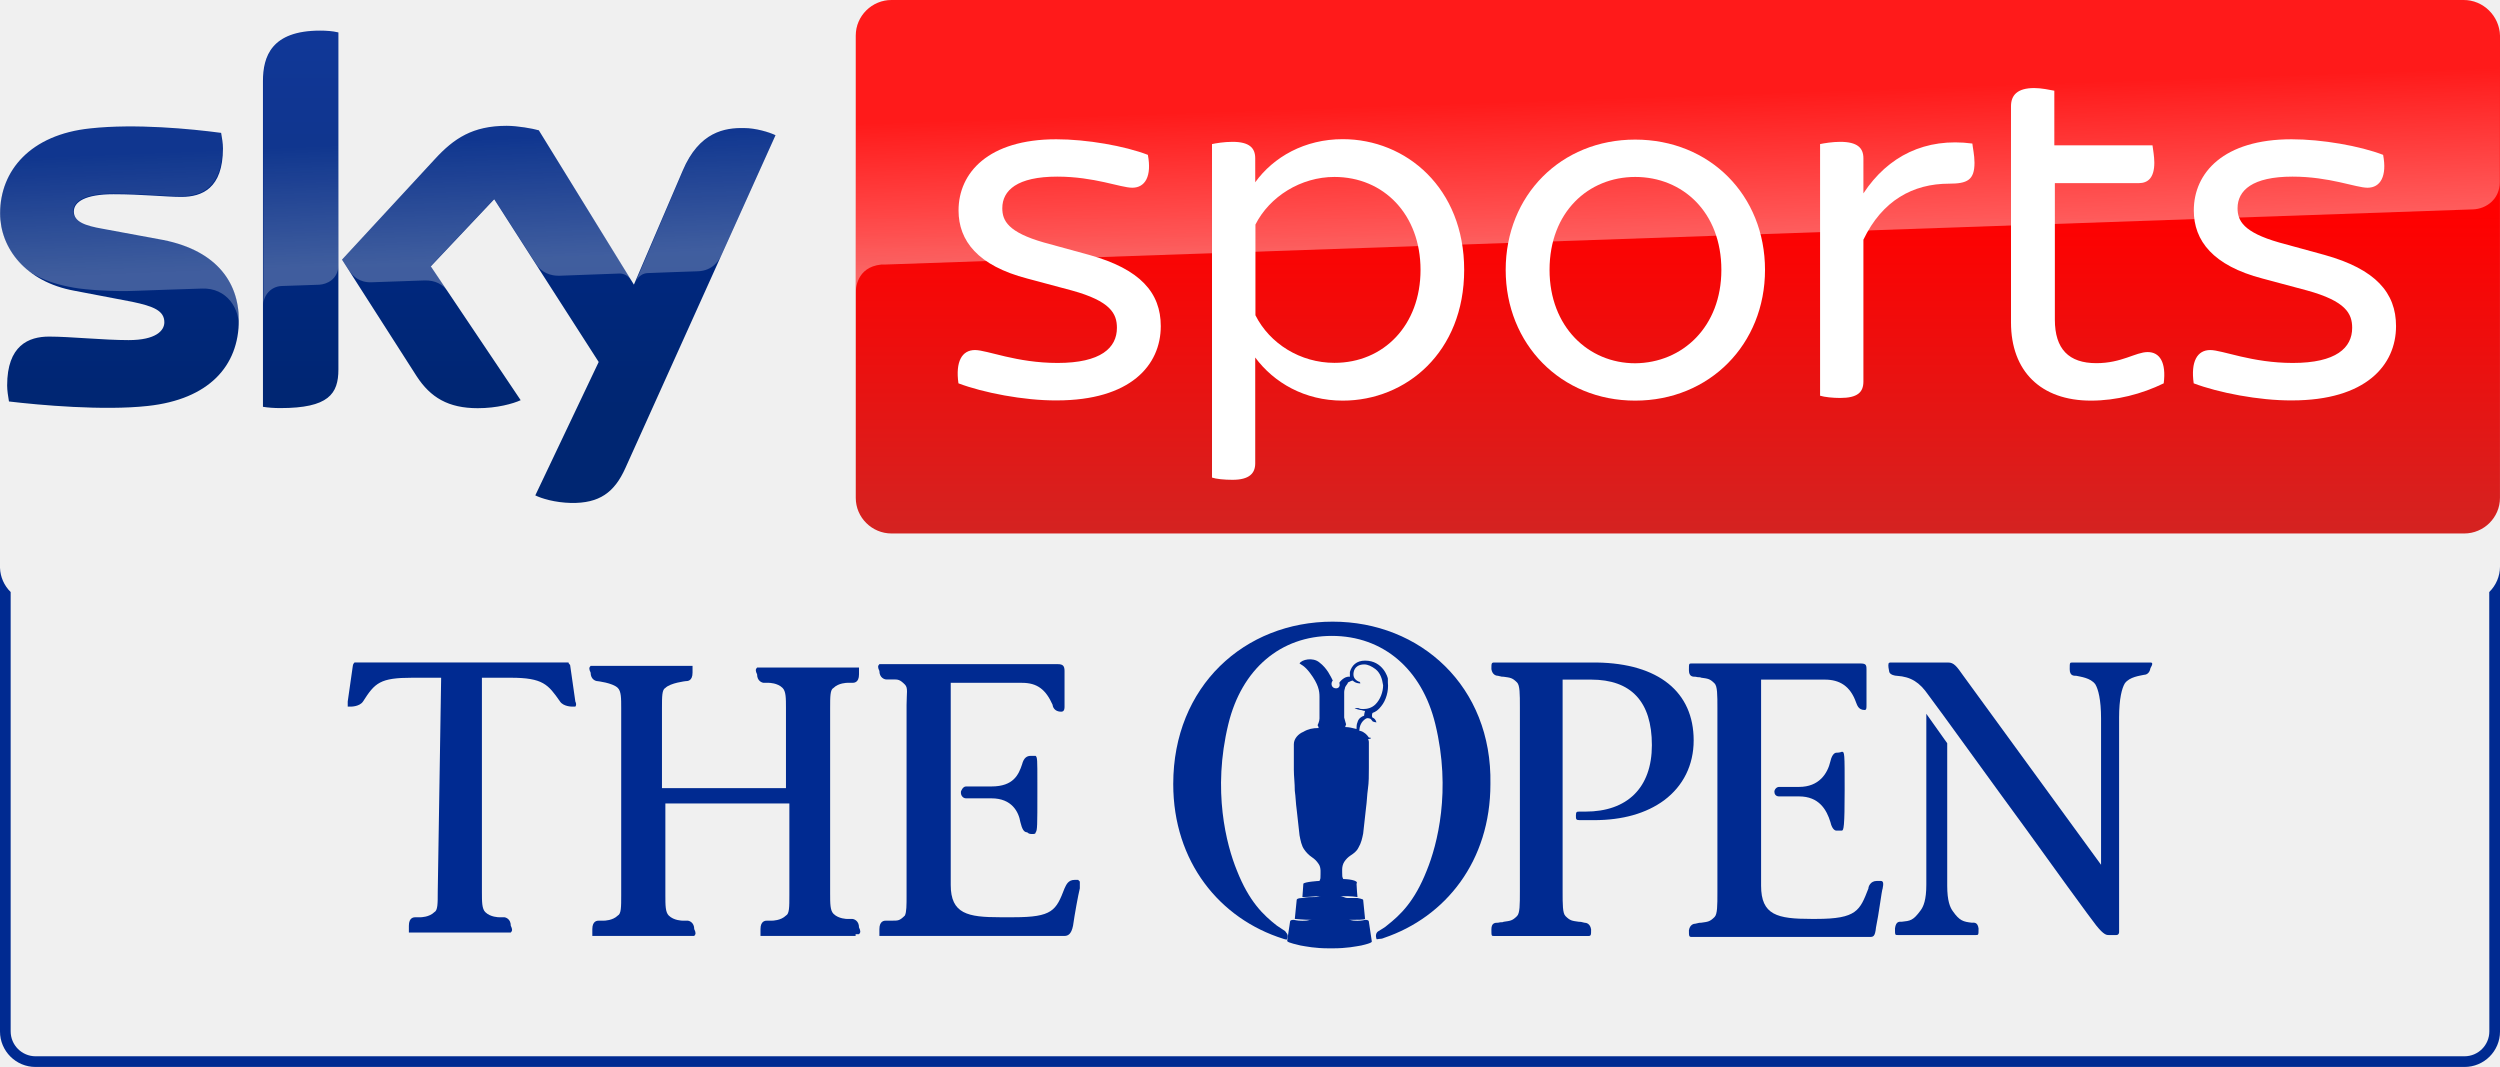
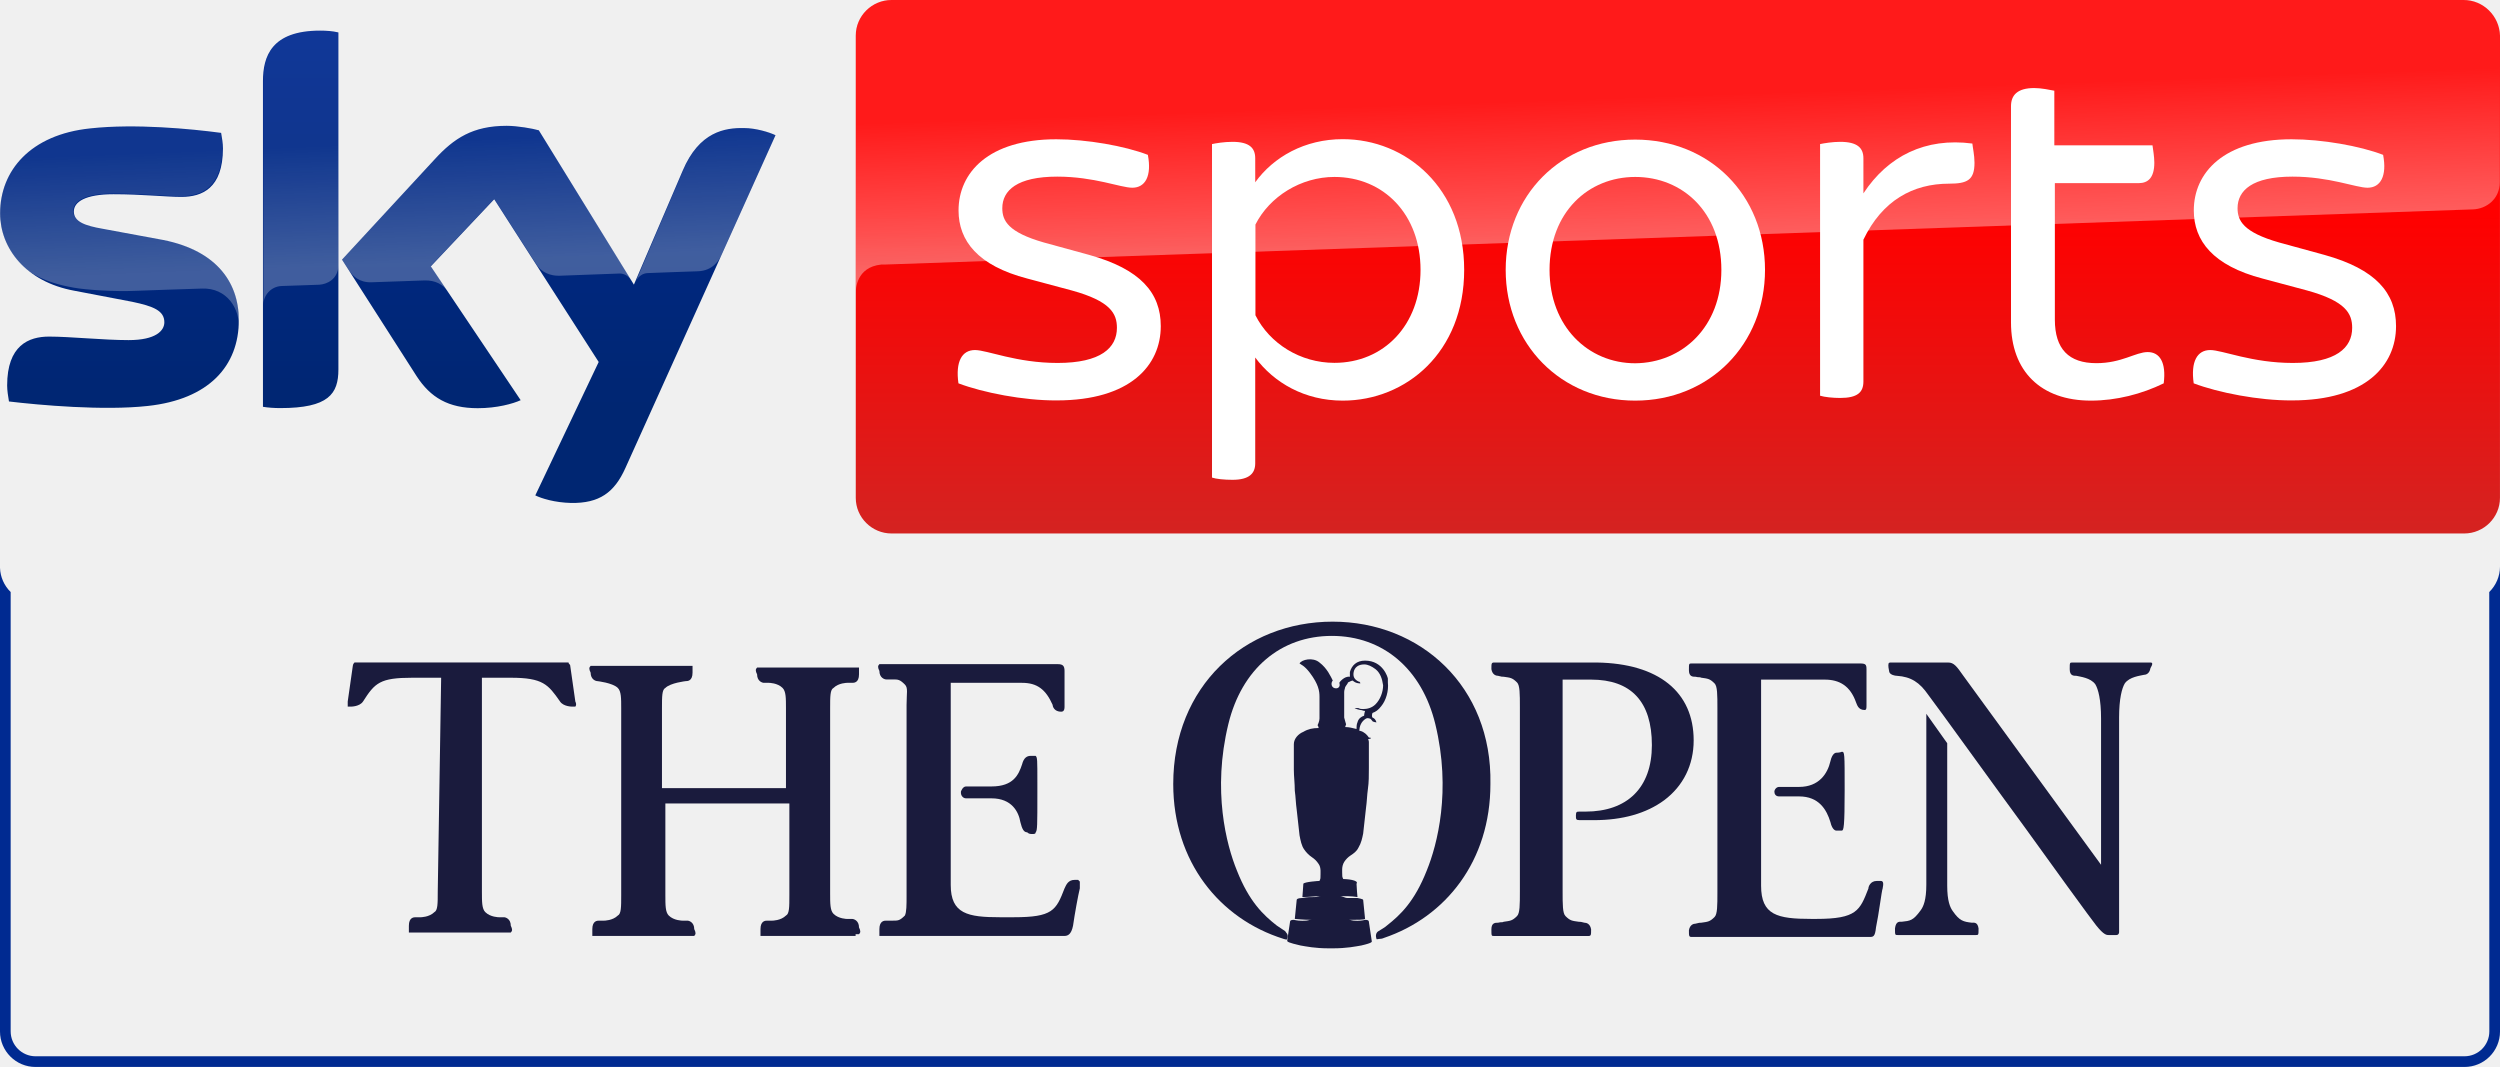
<svg xmlns="http://www.w3.org/2000/svg" width="2343.1" height="1e3" enable-background="new 0 0 2342.5 500" version="1.1" viewBox="0 0 2343.1 1e3" xml:space="preserve">
  <defs>
    <linearGradient id="linearGradient1335" x1="-1151.9" x2="-1151.9" y1="-775.02" y2="-779.87" gradientTransform="matrix(149.68,0,0,-91.158,172382,-71520)" gradientUnits="userSpaceOnUse">
      <stop stop-color="#002A91" offset="0" />
      <stop stop-color="#002672" offset=".8" />
    </linearGradient>
    <linearGradient id="linearGradient1337" x1="-1151.8" x2="-1152" y1="-784.92" y2="-782.98" gradientTransform="matrix(149.68,0,0,-57.766,172382,-45995)" gradientUnits="userSpaceOnUse">
      <stop stop-color="#fff" offset="0" />
      <stop stop-color="#fff" stop-opacity=".25" offset="1" />
    </linearGradient>
    <linearGradient id="linearGradient1339" x1="-1152.6" x2="-1152.6" y1="-773.58" y2="-778.43" gradientTransform="matrix(317.37,0,0,-103,366970,-80578)" gradientUnits="userSpaceOnUse">
      <stop stop-color="#f00" offset=".4" />
      <stop stop-color="#D42321" offset="1" />
    </linearGradient>
    <linearGradient id="linearGradient1341" x1="-1152.3" x2="-1152.8" y1="-785.34" y2="-782.74" gradientTransform="matrix(317.37,0,0,-56.478,366970,-45017)" gradientUnits="userSpaceOnUse">
      <stop stop-color="#fff" offset="0" />
      <stop stop-color="#fff" stop-opacity=".25" offset="1" />
    </linearGradient>
  </defs>
  <g transform="matrix(1.0002 0 0 1.0002 200.04 450.09)">
    <g transform="translate(200,450)">
      <path d="m101.6-435.8c5.9 2.9 18 6.7 33.5 7.1 26.4 0.4 40.6-9.6 51-32.9l140.6-311.7c-5.9-2.9-18.8-6.7-29.3-6.7-18-0.4-42.2 3.3-57.7 40l-45.7 106.7-89.1-144.6c-5.9-1.7-20.1-4.2-30.1-4.2-31.8 0-49.4 11.7-67.3 31.2l-87 94.2 69.9 109.2c13 20 29.7 30 57.3 30 18 0 33-4.2 40.2-7.5l-84.2-125.4 59.4-62.9 97.9 152.5zm-184.5-118c0 22.9-9.2 36.2-54.4 36.2-5.9 0-11.3-0.4-16.3-1.2v-305c0-23.3 7.9-47.5 53.5-47.5 5.9 0 11.7 0.4 17.2 1.7zm-93.3-46.2c0 42.9-28 74.2-85.3 80.4-41.4 4.6-101.6-0.8-130.1-4.2-0.8-4.6-1.7-10.4-1.7-15 0-37.5 20.1-45.8 39.3-45.8 19.7 0 51 3.3 74.5 3.3 25.5 0 33.5-8.8 33.5-16.7 0-10.8-10-15-30.1-19.2l-54.4-10.4c-45.2-8.3-69.4-39.6-69.4-72.5 0-40 28.4-73.8 84.5-79.6 42.2-4.6 94.1 0.4 122.6 4.2 0.8 4.6 1.7 9.6 1.7 14.6 0 37.5-19.7 45.4-38.9 45.4-14.6 0-37.2-2.5-63.6-2.5s-37.2 7.1-37.2 16.2c0 9.6 10.5 13.3 27.2 16.2l51.9 9.6c52.5 8.9 75.5 38.9 75.5 76z" fill="url(#linearGradient1335)" />
      <path d="m326.6-773.3-51.5 114.2c-1.7 2.9-7.1 12.9-21.3 13.3-3.3 0-46.9 1.7-46.9 1.7-8.4 0.4-11.3 8.3-11.3 8.3l44.4-104.2c15.5-36.7 39.7-40.4 57.7-40 10.1 0 23 3.3 28.9 6.7zm-134.7 136.2-87-140.8c-5.9-1.7-20.1-4.2-30.1-4.2-31.8 0-49.4 11.7-67.3 31.2l-87 94.2 7.1 10.8c2.9 4.2 8.8 10.8 20.5 10.4 4.2 0 46-1.7 49.4-1.7 10.9-0.4 17.6 4.2 21.8 9.6l-15.6-23.2 59.4-62.9 40.2 62.5c7.1 9.6 18 9.6 20.5 9.6 2.1 0 54.4-2.1 56.9-2.1 3.7-0.1 7.9 2 11.2 6.6zm-292-234.1c-45.6 0-53.1 24.2-53.1 47.5v209.2c0-8.3 6.7-17.1 17.2-17.5 7.5-0.4 28.9-0.8 35.1-1.2 7.1-0.4 17.6-5 18-17.9v-218.3c-5.5-1-11.3-1.8-17.2-1.8zm-152.2 194.5-51.9-9.6c-16.7-2.9-27.2-6.7-27.2-16.2 0-8.8 10.9-16.2 37.2-16.2 25.9 0 48.9 2.5 63.6 2.5 19.2 0 38.9-7.9 38.9-45.4 0-5-0.4-9.6-1.7-14.6-28.4-3.3-79.9-8.8-122.6-4.2-55.6 6.6-84 40.4-84 80.4 0 20.4 9.2 40.4 27.6 54.6 13.8 8.8 27.6 12.5 41.8 15 11.7 2.1 38.1 3.8 58.1 2.9 6.3-0.4 51.9-1.7 61.9-2.1 23-0.8 36 18.7 34.3 38.7v-1.2c0.4-2.5 0.4-5 0.4-7.9-0.3-37.1-23.3-67.1-76.4-76.7z" enable-background="new    " fill="url(#linearGradient1337)" opacity=".25" />
      <path d="m1908.6-900h-1473.2c-18.4 0-33.5 15-33.5 33.3v433.3c0 18.3 15.1 33.3 33.5 33.3h1473.7c18.4 0 33.5-15 33.5-33.3v-433.3c-0.5-18.3-15.6-33.3-34-33.3z" fill="url(#linearGradient1339)" />
      <path d="m425.7-652.1h3.3c99.1-3.3 1488.3-51.7 1488.3-51.7 12.5-0.4 25.1-9.6 25.1-25.4v-137.5c0-18.3-15.1-33.3-33.5-33.3h-1473.5c-18.4 0-33.5 15-33.5 33.3v240.8c0-2.9 0.4-23.7 23.8-26.2z" enable-background="new    " fill="url(#linearGradient1341)" opacity=".4" />
      <g transform="translate(184.41,16.308)" fill="#fff">
        <path d="m313.7-557.1c-2.9-20.4 3.3-31.2 15.5-31.2 11.3 0 38.9 12.1 77.4 12.1 40.6 0 55.6-14.2 55.6-32.9 0-13.3-5.9-25-42.2-35l-41.8-11.2c-46.4-12.1-64.4-35.4-64.4-63.8 0-35.4 28-66.7 91.6-66.7 28.4 0 64 6.2 85.8 14.6 3.8 20-2.5 30.8-14.6 30.8-10.9 0-35.6-10.4-70.3-10.4-37.6 0-51.5 12.9-51.5 29.6 0 11.7 5.4 22.5 38.9 32.1l42.7 11.7c47.7 13.3 66.9 35.4 66.9 66.7 0 36.7-28.4 69.6-97.5 69.6-31 0.2-69.1-7.3-92.1-16z" />
        <path d="m787.6-663.4c0 77.1-54.4 122.5-113.8 122.5-35.6 0-64.4-16.7-82-40.4v99.2c0 9.2-5.4 15.4-21.3 15.4-7.9 0-15.5-0.8-19.2-2.1v-312.5c3.8-0.8 11.3-2.1 19.2-2.1 15.9 0 21.3 5.8 21.3 15.4v22.5c17.2-23.8 46.4-40.4 82-40.4 59.5 0 113.8 45.8 113.8 122.5zm-40.9 0c0-51.7-34.3-87.1-80.7-87.1-31.4 0-60.7 18.3-74 44.6v85c13.4 26.7 42.2 44.6 74 44.6 46.3 0 80.7-35.4 80.7-87.1z" />
        <path d="m826.5-663.4c0-70 51.9-122.1 121.3-122.1 69.9 0 121.7 52.1 121.7 122.1 0 69.6-51.9 122.5-121.7 122.5-69.4 0-121.3-52.9-121.3-122.5zm202.1 0c0-54.2-36.4-87.1-80.7-87.1-43.9 0-80.3 32.9-80.3 87.1 0 53.3 36.4 87.5 80.3 87.5 44.3-0.4 80.7-34.2 80.7-87.5z" />
        <path d="m1265.8-763.8c0 16.2-6.7 19.6-23.8 19.6-33.9 0-62.7 15.8-80.3 52.5v132.9c0 10-5.4 15.4-21.8 15.4-6.7 0-14.6-0.8-18.8-2.1v-235.8c3.8-0.8 11.7-2.1 18.8-2.1 16.3 0 21.8 5.8 21.8 15.4v32.9c23-35 58.1-52.5 102.1-46.7 0.3 3.4 2 10.9 2 18z" />
        <path d="m1443.1-557.1c-20.5 10-44.3 16.2-68.2 16.2-46.9 0-74.9-27.5-74.9-73.3v-202.5c0-10.4 5.9-17.1 21.8-17.1 6.7 0 14.6 1.7 18.8 2.5v51.2h92c0.4 3.3 1.7 10.4 1.7 16.2 0 14.2-5.9 19.2-14.6 19.2h-78.6v127.9c0 27.5 13 40.8 38.9 40.8 23.8 0 36.8-10.4 48.1-10.4s17.5 9.7 15 29.3z" />
        <path d="m1471.2-557.1c-2.9-20.4 3.3-31.2 15.5-31.2 11.3 0 38.9 12.1 77.4 12.1 40.6 0 55.6-14.2 55.6-32.9 0-13.3-5.9-25-42.2-35l-41.8-11.2c-46.4-12.1-64.4-35.4-64.4-63.8 0-35.4 28-66.7 91.6-66.7 28.4 0 64 6.2 85.8 14.6 3.8 20-2.5 30.8-14.6 30.8-10.9 0-35.6-10.4-70.3-10.4-37.6 0-51.5 12.9-51.5 29.6 0 11.7 5.4 22.5 38.9 32.1l42.7 11.7c47.7 13.3 66.9 35.4 66.9 66.7 0 36.7-28.4 69.6-97.5 69.6-31.1 0.2-69.1-7.3-92.1-16z" />
      </g>
    </g>
  </g>
  <path d="m2343.1 531.08c-0.05 8.96-3.68 17.528-10.08 23.798l0.088 411.81c-0.012 12.866-10.439 23.294-23.306 23.306h-2276.5c-12.852-0.048-23.258-10.454-23.306-23.306v-411.8c-6.14-6.027-9.722-14.188-10-22.788v434.59c-0.007 18.398 14.908 33.314 33.306 33.308h2276.4c18.447 0.086 33.438-14.861 33.407-33.308z" fill="#002a91" stroke-width="2.667" />
-   <g transform="matrix(3.5739 0 0 3.5739 -58.138 92.385)" fill="#002a91">
+   <g transform="matrix(3.5739 0 0 3.5739 -58.138 92.385)" fill="#1a1b3d">
    <g transform="matrix(2.5688,0,0,2.5688,-285.39,-605)">
      <g transform="matrix(1.7341,0,0,1.7341,-487.82,276.09)">
-         <path d="m406.3 25.9h5.4c0.2 0 0.4-0.1 0.5-0.6 0.1-0.7 0.3-1.8 0.4-2.2v-0.4l-0.1-0.1h-0.2c-0.4 0-0.5 0.3-0.6 0.5-0.5 1.3-0.7 1.7-3 1.7h-0.8c-1.9 0-2.9-0.2-2.9-1.9v-11.9h4.2c0.9 0 1.4 0.4 1.8 1.3 0 0.1 0.1 0.4 0.5 0.4 0.2 0 0.2-0.2 0.2-0.3v-2.1c0-0.3-0.1-0.4-0.4-0.4h-10.5c-0.1 0.1-0.1 0.2 0 0.4 0 0.4 0.3 0.5 0.4 0.5h0.4c0.3 0 0.4 0 0.7 0.3 0.2 0.2 0.1 0.5 0.1 1.2v11.2c0 0.6 0 1-0.1 1.2-0.3 0.3-0.4 0.3-0.7 0.3h-0.4c-0.1 0-0.4 0-0.4 0.5v0.4h0.2z" fill="#002a91" />
+         <path d="m406.3 25.9h5.4c0.2 0 0.4-0.1 0.5-0.6 0.1-0.7 0.3-1.8 0.4-2.2v-0.4l-0.1-0.1h-0.2c-0.4 0-0.5 0.3-0.6 0.5-0.5 1.3-0.7 1.7-3 1.7h-0.8c-1.9 0-2.9-0.2-2.9-1.9v-11.9h4.2c0.9 0 1.4 0.4 1.8 1.3 0 0.1 0.1 0.4 0.5 0.4 0.2 0 0.2-0.2 0.2-0.3v-2.1c0-0.3-0.1-0.4-0.4-0.4h-10.5c-0.1 0.1-0.1 0.2 0 0.4 0 0.4 0.3 0.5 0.4 0.5h0.4c0.3 0 0.4 0 0.7 0.3 0.2 0.2 0.1 0.5 0.1 1.2v11.2c0 0.6 0 1-0.1 1.2-0.3 0.3-0.4 0.3-0.7 0.3h-0.4c-0.1 0-0.4 0-0.4 0.5v0.4h0.2z" fill="#1a1b3d" />
      </g>
      <g transform="matrix(1.7341,0,0,1.7341,-487.82,276.09)">
-         <path d="m409.8 19.9c0.1 0 0.2 0 0.2-0.1 0.1-0.1 0.1-0.4 0.1-2.3v-0.6c0-1.4 0-1.5-0.1-1.6h-0.3c-0.2 0-0.4 0.1-0.5 0.5-0.2 0.6-0.5 1.3-1.8 1.3h-1.5c-0.2 0-0.3 0.3-0.3 0.3v0.1c0 0.1 0.1 0.3 0.3 0.3h1.5c1.2 0 1.6 0.8 1.7 1.4 0.1 0.4 0.2 0.6 0.4 0.6 0.1 0.1 0.2 0.1 0.3 0.1z" fill="#002a91" />
+         <path d="m409.8 19.9c0.1 0 0.2 0 0.2-0.1 0.1-0.1 0.1-0.4 0.1-2.3v-0.6c0-1.4 0-1.5-0.1-1.6h-0.3c-0.2 0-0.4 0.1-0.5 0.5-0.2 0.6-0.5 1.3-1.8 1.3h-1.5c-0.2 0-0.3 0.3-0.3 0.3v0.1c0 0.1 0.1 0.3 0.3 0.3h1.5c1.2 0 1.6 0.8 1.7 1.4 0.1 0.4 0.2 0.6 0.4 0.6 0.1 0.1 0.2 0.1 0.3 0.1z" fill="#1a1b3d" />
      </g>
      <g transform="matrix(1.7341,0,0,1.7341,-487.82,276.09)">
-         <path d="m399.4 25.8h0.2c0.1-0.1 0.1-0.2 0-0.4 0-0.4-0.3-0.5-0.4-0.5h-0.3s-0.5 0-0.8-0.3c-0.2-0.2-0.2-0.6-0.2-1.2v-10.9c0-0.7 0-1.1 0.2-1.2 0.3-0.3 0.8-0.3 0.8-0.3h0.3c0.1 0 0.4 0 0.4-0.5v-0.4h-6c-0.1 0.1-0.1 0.2 0 0.4 0 0.4 0.3 0.5 0.4 0.5h0.3s0.5 0 0.8 0.3c0.2 0.2 0.2 0.6 0.2 1.2v4.7h-7.3v-4.7c0-0.7 0-1.1 0.2-1.2 0.3-0.3 1.2-0.4 1.2-0.4 0.1 0 0.4 0 0.4-0.5v-0.4h-6c-0.1 0.1-0.1 0.2 0 0.4 0 0.4 0.3 0.5 0.4 0.5 0 0 0.9 0.1 1.2 0.4 0.2 0.2 0.2 0.6 0.2 1.2v11c0 0.7 0 1.1-0.2 1.2-0.3 0.3-0.8 0.3-0.8 0.3h-0.3c-0.1 0-0.4 0-0.4 0.5v0.4h6c0.1-0.1 0.1-0.2 0-0.4 0-0.4-0.3-0.5-0.4-0.5h-0.3s-0.5 0-0.8-0.3c-0.2-0.2-0.2-0.6-0.2-1.2v-5.4h7.3v5.4c0 0.7 0 1.1-0.2 1.2-0.3 0.3-0.8 0.3-0.8 0.3h-0.3c-0.1 0-0.4 0-0.4 0.5v0.4h5.6z" fill="#002a91" />
+         <path d="m399.4 25.8h0.2c0.1-0.1 0.1-0.2 0-0.4 0-0.4-0.3-0.5-0.4-0.5h-0.3s-0.5 0-0.8-0.3c-0.2-0.2-0.2-0.6-0.2-1.2v-10.9c0-0.7 0-1.1 0.2-1.2 0.3-0.3 0.8-0.3 0.8-0.3h0.3c0.1 0 0.4 0 0.4-0.5v-0.4h-6c-0.1 0.1-0.1 0.2 0 0.4 0 0.4 0.3 0.5 0.4 0.5h0.3s0.5 0 0.8 0.3c0.2 0.2 0.2 0.6 0.2 1.2v4.7h-7.3v-4.7c0-0.7 0-1.1 0.2-1.2 0.3-0.3 1.2-0.4 1.2-0.4 0.1 0 0.4 0 0.4-0.5v-0.4h-6c-0.1 0.1-0.1 0.2 0 0.4 0 0.4 0.3 0.5 0.4 0.5 0 0 0.9 0.1 1.2 0.4 0.2 0.2 0.2 0.6 0.2 1.2v11c0 0.7 0 1.1-0.2 1.2-0.3 0.3-0.8 0.3-0.8 0.3h-0.3c-0.1 0-0.4 0-0.4 0.5v0.4h6c0.1-0.1 0.1-0.2 0-0.4 0-0.4-0.3-0.5-0.4-0.5h-0.3s-0.5 0-0.8-0.3c-0.2-0.2-0.2-0.6-0.2-1.2v-5.4h7.3v5.4c0 0.7 0 1.1-0.2 1.2-0.3 0.3-0.8 0.3-0.8 0.3h-0.3c-0.1 0-0.4 0-0.4 0.5v0.4h5.6z" fill="#1a1b3d" />
      </g>
      <g transform="matrix(1.7341,0,0,1.7341,-487.82,276.09)">
-         <path d="m374.8 23.3c0 0.7 0 1.1-0.2 1.2-0.3 0.3-0.8 0.3-0.8 0.3h-0.3c-0.1 0-0.4 0-0.4 0.5v0.4h6c0.1-0.1 0.1-0.2 0-0.4 0-0.4-0.3-0.5-0.4-0.5h-0.3s-0.5 0-0.8-0.3c-0.2-0.2-0.2-0.6-0.2-1.2v-12.6h1.7c1.9 0 2.2 0.4 2.9 1.4 0.2 0.3 0.7 0.3 0.7 0.3h0.2s0.1-0.1 0-0.3l-0.3-2.1c0-0.1-0.1-0.1-0.1-0.2h-12.6s-0.1 0.1-0.1 0.2l-0.3 2.1-6e-5 0.3h0.2s0.5 0 0.7-0.3c0.7-1.1 1-1.4 2.9-1.4h1.7z" fill="#002a91" />
+         <path d="m374.8 23.3c0 0.7 0 1.1-0.2 1.2-0.3 0.3-0.8 0.3-0.8 0.3h-0.3c-0.1 0-0.4 0-0.4 0.5v0.4h6c0.1-0.1 0.1-0.2 0-0.4 0-0.4-0.3-0.5-0.4-0.5h-0.3s-0.5 0-0.8-0.3c-0.2-0.2-0.2-0.6-0.2-1.2v-12.6h1.7c1.9 0 2.2 0.4 2.9 1.4 0.2 0.3 0.7 0.3 0.7 0.3h0.2s0.1-0.1 0-0.3l-0.3-2.1c0-0.1-0.1-0.1-0.1-0.2h-12.6s-0.1 0.1-0.1 0.2l-0.3 2.1-6e-5 0.3h0.2s0.5 0 0.7-0.3c0.7-1.1 1-1.4 2.9-1.4h1.7z" fill="#1a1b3d" />
      </g>
    </g>
    <g transform="matrix(1.4361,0,0,1.4361,179.29,-321.07)">
      <g transform="matrix(1.7341,0,0,1.7341,-487.82,276.09)">
-         <path d="m442.3 29.1h-8.2c-0.3 0-0.3 0-0.3 0.7s0.4 0.7 0.7 0.7c0.4 0.1 1.5 0.2 2 0.9 0.3 0.5 0.6 1.6 0.6 3.6v15.4l-14.5-19.9c-0.7-1-1-1.4-1.6-1.4h-6c-0.2 0-0.3 0-0.3 0.3s0.1 0.6 0.1 0.7c0.1 0.3 0.6 0.4 0.8 0.4 1.5 0.1 2.4 0.7 3.3 2 1 1.3 7.4 10.2 10.2 14 2 2.8 7.3 10.1 7.5 10.3 0.8 1 1.1 1 1.3 1h0.8c0.3 0 0.3-0.3 0.3-0.3v-22.6c0-2 0.3-3.1 0.6-3.6 0.5-0.7 1.6-0.8 2-0.9 0.2 0 0.6-0.1 0.7-0.7 0.3-0.5 0.2-0.6 0-0.6z" fill="#002a91" />
+         <path d="m442.3 29.1h-8.2c-0.3 0-0.3 0-0.3 0.7s0.4 0.7 0.7 0.7c0.4 0.1 1.5 0.2 2 0.9 0.3 0.5 0.6 1.6 0.6 3.6v15.4l-14.5-19.9c-0.7-1-1-1.4-1.6-1.4h-6c-0.2 0-0.3 0-0.3 0.3s0.1 0.6 0.1 0.7c0.1 0.3 0.6 0.4 0.8 0.4 1.5 0.1 2.4 0.7 3.3 2 1 1.3 7.4 10.2 10.2 14 2 2.8 7.3 10.1 7.5 10.3 0.8 1 1.1 1 1.3 1h0.8c0.3 0 0.3-0.3 0.3-0.3v-22.6c0-2 0.3-3.1 0.6-3.6 0.5-0.7 1.6-0.8 2-0.9 0.2 0 0.6-0.1 0.7-0.7 0.3-0.5 0.2-0.6 0-0.6z" fill="#1a1b3d" />
      </g>
      <path d="m129.86 319.09c-16.127 0-29.133 11.792-29.133 29.653 0 14.22 8.497 24.624 20.116 28.266 0.52 0.173 0.694 0.173 0.694 0 0.347-0.867-0.347-1.214-0.347-1.387l-1.561-1.04c-2.428-1.907-5.029-4.335-7.283-10.058-1.907-4.682-4.509-14.566-1.561-26.705 2.428-10.058 9.538-16.127 18.902-16.127 9.364 0 16.474 6.069 18.902 16.127 2.948 12.139 0.347 22.023-1.561 26.705-2.254 5.723-4.856 8.15-7.283 10.058-0.347 0.347-1.04 0.694-1.561 1.04 0 0-0.694 0.347-0.347 1.387 0 0.173 0.347 0 0.694 0 0.347 0 0.694-0.173 0.694-0.173 11.272-3.815 19.422-14.046 19.422-28.092 0.347-17.861-12.832-29.653-28.786-29.653z" stroke-width="1.734" />
      <g transform="matrix(1.7341,0,0,1.7341,-487.82,276.09)">
-         <path d="m394.2 37.3c0 2.6-1.1 4.8-3.1 6.3-1.9 1.4-4.4 2.1-7.4 2.1h-1.5c-0.4 0-0.4-0.1-0.4-0.5s0.1-0.4 0.4-0.4h0.6c4.4 0 7-2.5 7-7 0-4.6-2.2-6.9-6.4-6.9h-3v22.3c0 1.4 0 2.3 0.3 2.6 0.5 0.5 0.7 0.5 1.4 0.6 0.2 0 0.2 0 0.6 0.1 0.2 0 0.6 0.1 0.7 0.7 0 0.6 0 0.7-0.3 0.7h-9.9c-0.3 0-0.3 0-0.3-0.7s0.4-0.7 0.7-0.7c0.4-0.1 0.4 0 0.6-0.1 0.7-0.1 0.9-0.1 1.4-0.6 0.3-0.3 0.3-1.2 0.3-2.6v-19.4c0-1.4 0-2.3-0.3-2.6-0.5-0.5-0.7-0.5-1.4-0.6-0.2 0-0.2 0-0.6-0.1-0.2 0-0.6-0.1-0.7-0.7 0-0.6 0-0.7 0.3-0.7h10.8c6.5 0.1 10.2 3.1 10.2 8.2z" fill="#002a91" />
+         <path d="m394.2 37.3c0 2.6-1.1 4.8-3.1 6.3-1.9 1.4-4.4 2.1-7.4 2.1h-1.5c-0.4 0-0.4-0.1-0.4-0.5s0.1-0.4 0.4-0.4h0.6c4.4 0 7-2.5 7-7 0-4.6-2.2-6.9-6.4-6.9h-3v22.3c0 1.4 0 2.3 0.3 2.6 0.5 0.5 0.7 0.5 1.4 0.6 0.2 0 0.2 0 0.6 0.1 0.2 0 0.6 0.1 0.7 0.7 0 0.6 0 0.7-0.3 0.7h-9.9c-0.3 0-0.3 0-0.3-0.7s0.4-0.7 0.7-0.7c0.4-0.1 0.4 0 0.6-0.1 0.7-0.1 0.9-0.1 1.4-0.6 0.3-0.3 0.3-1.2 0.3-2.6v-19.4c0-1.4 0-2.3-0.3-2.6-0.5-0.5-0.7-0.5-1.4-0.6-0.2 0-0.2 0-0.6-0.1-0.2 0-0.6-0.1-0.7-0.7 0-0.6 0-0.7 0.3-0.7h10.8c6.5 0.1 10.2 3.1 10.2 8.2z" fill="#1a1b3d" />
      </g>
      <g transform="matrix(1.7341,0,0,1.7341,-487.82,276.09)">
-         <path d="m409.2 38.6s-0.4 0-0.6 0.9c-0.3 1.3-1.2 2.7-3.3 2.7h-2.1c-0.3 0-0.5 0.3-0.5 0.5s0.1 0.5 0.5 0.5h2.1c2.1 0 2.9 1.4 3.3 2.7 0.2 0.9 0.6 0.9 0.6 0.9h0.6c0.2 0 0.3-0.4 0.3-4.3s0-4-0.3-4c-0.2 0.1-0.6 0.1-0.6 0.1z" fill="#002a91" />
+         <path d="m409.2 38.6s-0.4 0-0.6 0.9c-0.3 1.3-1.2 2.7-3.3 2.7h-2.1c-0.3 0-0.5 0.3-0.5 0.5s0.1 0.5 0.5 0.5h2.1c2.1 0 2.9 1.4 3.3 2.7 0.2 0.9 0.6 0.9 0.6 0.9h0.6c0.2 0 0.3-0.4 0.3-4.3s0-4-0.3-4c-0.2 0.1-0.6 0.1-0.6 0.1z" fill="#1a1b3d" />
      </g>
      <g transform="matrix(1.7341,0,0,1.7341,-487.82,276.09)">
-         <path d="m413.9 52.1h-0.4c-0.7 0-0.9 0.6-0.9 0.8-0.9 2.3-1.2 3.2-5.5 3.2h-0.5c-3.6 0-5.3-0.4-5.3-3.5v-21.7h6.7c1.6 0 2.7 0.7 3.3 2.4 0.1 0.2 0.2 0.8 0.9 0.8 0.2 0 0.2-0.2 0.2-0.5v-3.8c0-0.5-0.1-0.6-0.7-0.6h-17.7c-0.3 0-0.3 0-0.3 0.7s0.4 0.7 0.7 0.7c0.4 0.1 0.4 0 0.6 0.1 0.7 0.1 0.9 0.1 1.4 0.6 0.3 0.3 0.3 1.2 0.3 2.6v19.4c0 1.4 0 2.3-0.3 2.6-0.5 0.5-0.7 0.5-1.4 0.6-0.2 0-0.2 0-0.6 0.1-0.2 0-0.6 0.1-0.7 0.7 0 0.6 0 0.7 0.3 0.7h18.7c0.4 0 0.6 0 0.7-1 0.3-1.4 0.6-3.9 0.7-4.1 0.1-0.5 0.1-0.8-0.2-0.8z" fill="#002a91" />
+         <path d="m413.9 52.1h-0.4c-0.7 0-0.9 0.6-0.9 0.8-0.9 2.3-1.2 3.2-5.5 3.2h-0.5c-3.6 0-5.3-0.4-5.3-3.5v-21.7h6.7c1.6 0 2.7 0.7 3.3 2.4 0.1 0.2 0.2 0.8 0.9 0.8 0.2 0 0.2-0.2 0.2-0.5v-3.8c0-0.5-0.1-0.6-0.7-0.6h-17.7c-0.3 0-0.3 0-0.3 0.7s0.4 0.7 0.7 0.7c0.4 0.1 0.4 0 0.6 0.1 0.7 0.1 0.9 0.1 1.4 0.6 0.3 0.3 0.3 1.2 0.3 2.6v19.4c0 1.4 0 2.3-0.3 2.6-0.5 0.5-0.7 0.5-1.4 0.6-0.2 0-0.2 0-0.6 0.1-0.2 0-0.6 0.1-0.7 0.7 0 0.6 0 0.7 0.3 0.7h18.7c0.4 0 0.6 0 0.7-1 0.3-1.4 0.6-3.9 0.7-4.1 0.1-0.5 0.1-0.8-0.2-0.8z" fill="#1a1b3d" />
      </g>
      <g transform="matrix(1.7341,0,0,1.7341,-487.82,276.09)">
-         <path d="m423.5 56.5c-0.9-0.1-1.3-0.2-2-1.2-0.3-0.4-0.6-1.1-0.6-2.7v-15l-2.2-3.1v18c0 1.6-0.3 2.3-0.6 2.7-0.8 1.1-1.1 1.1-2 1.2-0.2 0-0.6-0.1-0.7 0.7 0 0.7 0 0.7 0.3 0.7h8.2c0.3 0 0.3 0 0.3-0.7-0.1-0.7-0.5-0.6-0.7-0.6z" fill="#002a91" />
+         <path d="m423.5 56.5c-0.9-0.1-1.3-0.2-2-1.2-0.3-0.4-0.6-1.1-0.6-2.7v-15l-2.2-3.1v18c0 1.6-0.3 2.3-0.6 2.7-0.8 1.1-1.1 1.1-2 1.2-0.2 0-0.6-0.1-0.7 0.7 0 0.7 0 0.7 0.3 0.7h8.2c0.3 0 0.3 0 0.3-0.7-0.1-0.7-0.5-0.6-0.7-0.6z" fill="#1a1b3d" />
      </g>
      <path d="m131.77 366.09s-0.173-0.347-0.173-0.52c0-0.867-0.173-1.734 0.347-2.601 0.347-0.52 0.694-0.867 1.214-1.214s1.04-0.694 1.387-1.387c0.52-0.867 0.694-1.734 0.867-2.601l0.52-4.682c0.173-1.214 0.173-2.254 0.347-3.468s0.173-2.428 0.173-3.815v-4.682c0-0.173 0-0.347-0.173-0.52 0.347-0.173 0.52-0.173 0.52-0.173s0.173-0.173-0.347-0.173c-0.347-0.52-0.867-1.04-1.561-1.214h-0.173c0-0.867 0.347-1.734 1.214-2.254 0.347-0.173 0.52 0 0.694 0s0.347 0.347 0.52 0.52c0.347 0.173 0.694 0.173 0.694 0.173-0.173-0.52-0.347-0.694-0.694-0.867-0.173 0-0.173-0.694 0-0.867 0.52-0.173 1.04-0.52 1.561-1.214 0.867-1.04 1.387-2.775 1.214-4.335v-0.694c0-0.173-0.867-3.295-4.162-3.295-1.561 0-2.428 0.867-2.775 2.081v0.867c-1.04-0.173-1.907 1.04-1.907 1.04v0.173c0.173 0.52-0.173 1.04-0.867 0.867-0.694-0.173-0.694-1.04-0.347-1.387-0.347-0.694-1.04-2.254-2.428-3.295-1.214-1.04-3.295-0.52-3.642 0.173 0.173 0.173 0.867 0.347 1.907 1.734 1.561 2.081 1.734 3.295 1.734 4.335v3.988c0 0.52-0.347 1.214-0.347 1.214l0.173 0.347v0.173c-1.04 0-1.907 0.173-2.775 0.694-0.867 0.347-1.734 1.214-1.734 2.254v4.682c0 1.214 0.173 2.428 0.173 3.815 0.173 1.214 0.173 2.254 0.347 3.468l0.52 4.682c0.173 0.867 0.347 1.907 0.867 2.601 0.347 0.52 0.867 1.04 1.387 1.387 0.52 0.347 0.867 0.694 1.214 1.214 0.52 0.694 0.347 1.734 0.347 2.601 0 0.173-0.173 0.52-0.173 0.52-0.173 0-2.775 0.173-2.948 0.52 0 0.347-0.173 2.254-0.173 2.428 1.214 0 2.254-0.173 3.642-0.173h-0.173c-0.52 0-0.694 0.173-1.214 0.173-0.867 0-1.387 0-2.254 0.173 0 0-1.04 0-1.04 0.347 0 0.173-0.347 3.468-0.347 3.468 0.173 0 1.387 0.173 3.121 0.173h-0.173c-0.52 0-0.347 0.173-1.561 0.173-1.04 0-1.387-0.173-1.561-0.173s-0.694 0-0.694 0.347c0 0.173-0.52 3.295-0.52 3.468s0.173 0.347 2.428 0.867c1.04 0.173 2.601 0.52 5.202 0.52h0.694c2.601 0 4.162-0.347 5.202-0.52 2.254-0.52 1.907-0.694 1.907-0.867s-0.52-3.295-0.52-3.468c0-0.347-0.52-0.347-0.694-0.347 0 0-0.52 0.173-1.387 0.173-1.214 0-1.04-0.173-1.561-0.173h-0.173c1.734 0 2.948 0 3.121-0.173 0 0-0.347-3.295-0.347-3.468s-1.04-0.347-1.04-0.347h-1.734c-0.694 0-0.867-0.347-1.561-0.347h-0.173c1.214 0 2.428 0 3.468 0.173 0 0-0.173-1.907-0.173-2.428 0.52-0.694-1.907-0.867-2.428-0.867zm3.815-29.827c-0.52 0.173-1.04 0.52-1.214 1.214-0.173 0.347-0.173 0.867-0.173 1.214-0.694-0.173-1.387-0.347-1.907-0.347h-0.173l0.173-0.52s-0.173-0.52-0.347-1.214v-4.682c0-0.347 0.173-0.694 0.173-0.867 0.173-0.347 0.52-0.694 0.52-0.867 0.347-0.173 0.694-0.347 0.867-0.347 0.52 0.52 1.214 0.52 1.387 0.52 0 0 0-0.347-0.347-0.347-0.694-0.347-1.04-0.867-0.867-1.734s0.867-1.387 1.907-1.387c0.694 0 1.387 0.347 2.081 0.867 0.867 0.694 1.214 1.734 1.387 2.948 0 1.214-0.52 2.601-1.387 3.468-0.694 0.694-1.561 0.867-2.254 0.867-0.347 0-0.52 0-0.867-0.173h-0.694s0.173 0.173 1.04 0.347c0.347 0 0.52 0.173 0.867 0.173-0.173 0.52-0.173 0.867-0.173 0.867z" stroke-width="1.734" />
    </g>
  </g>
</svg>
